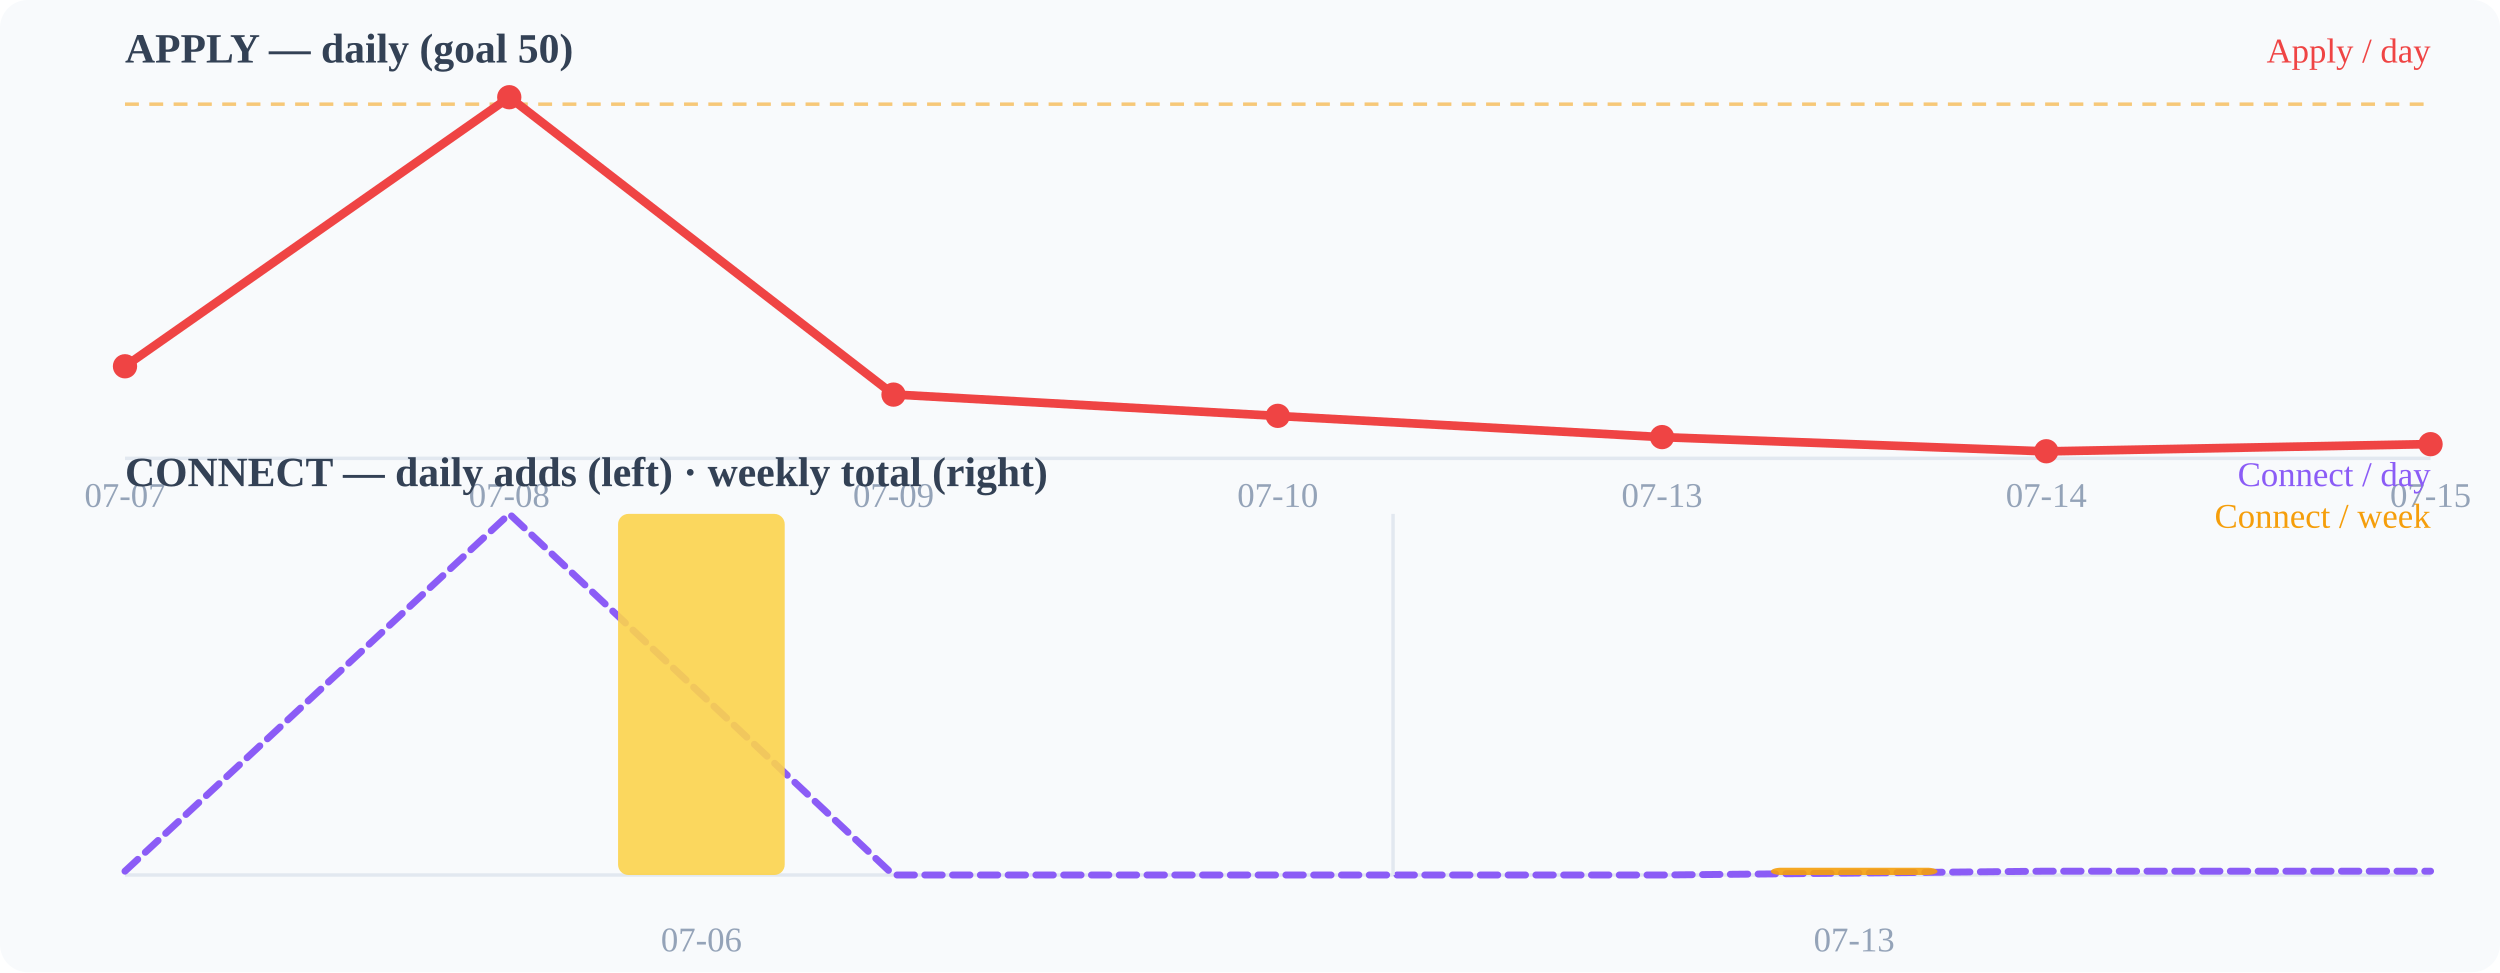
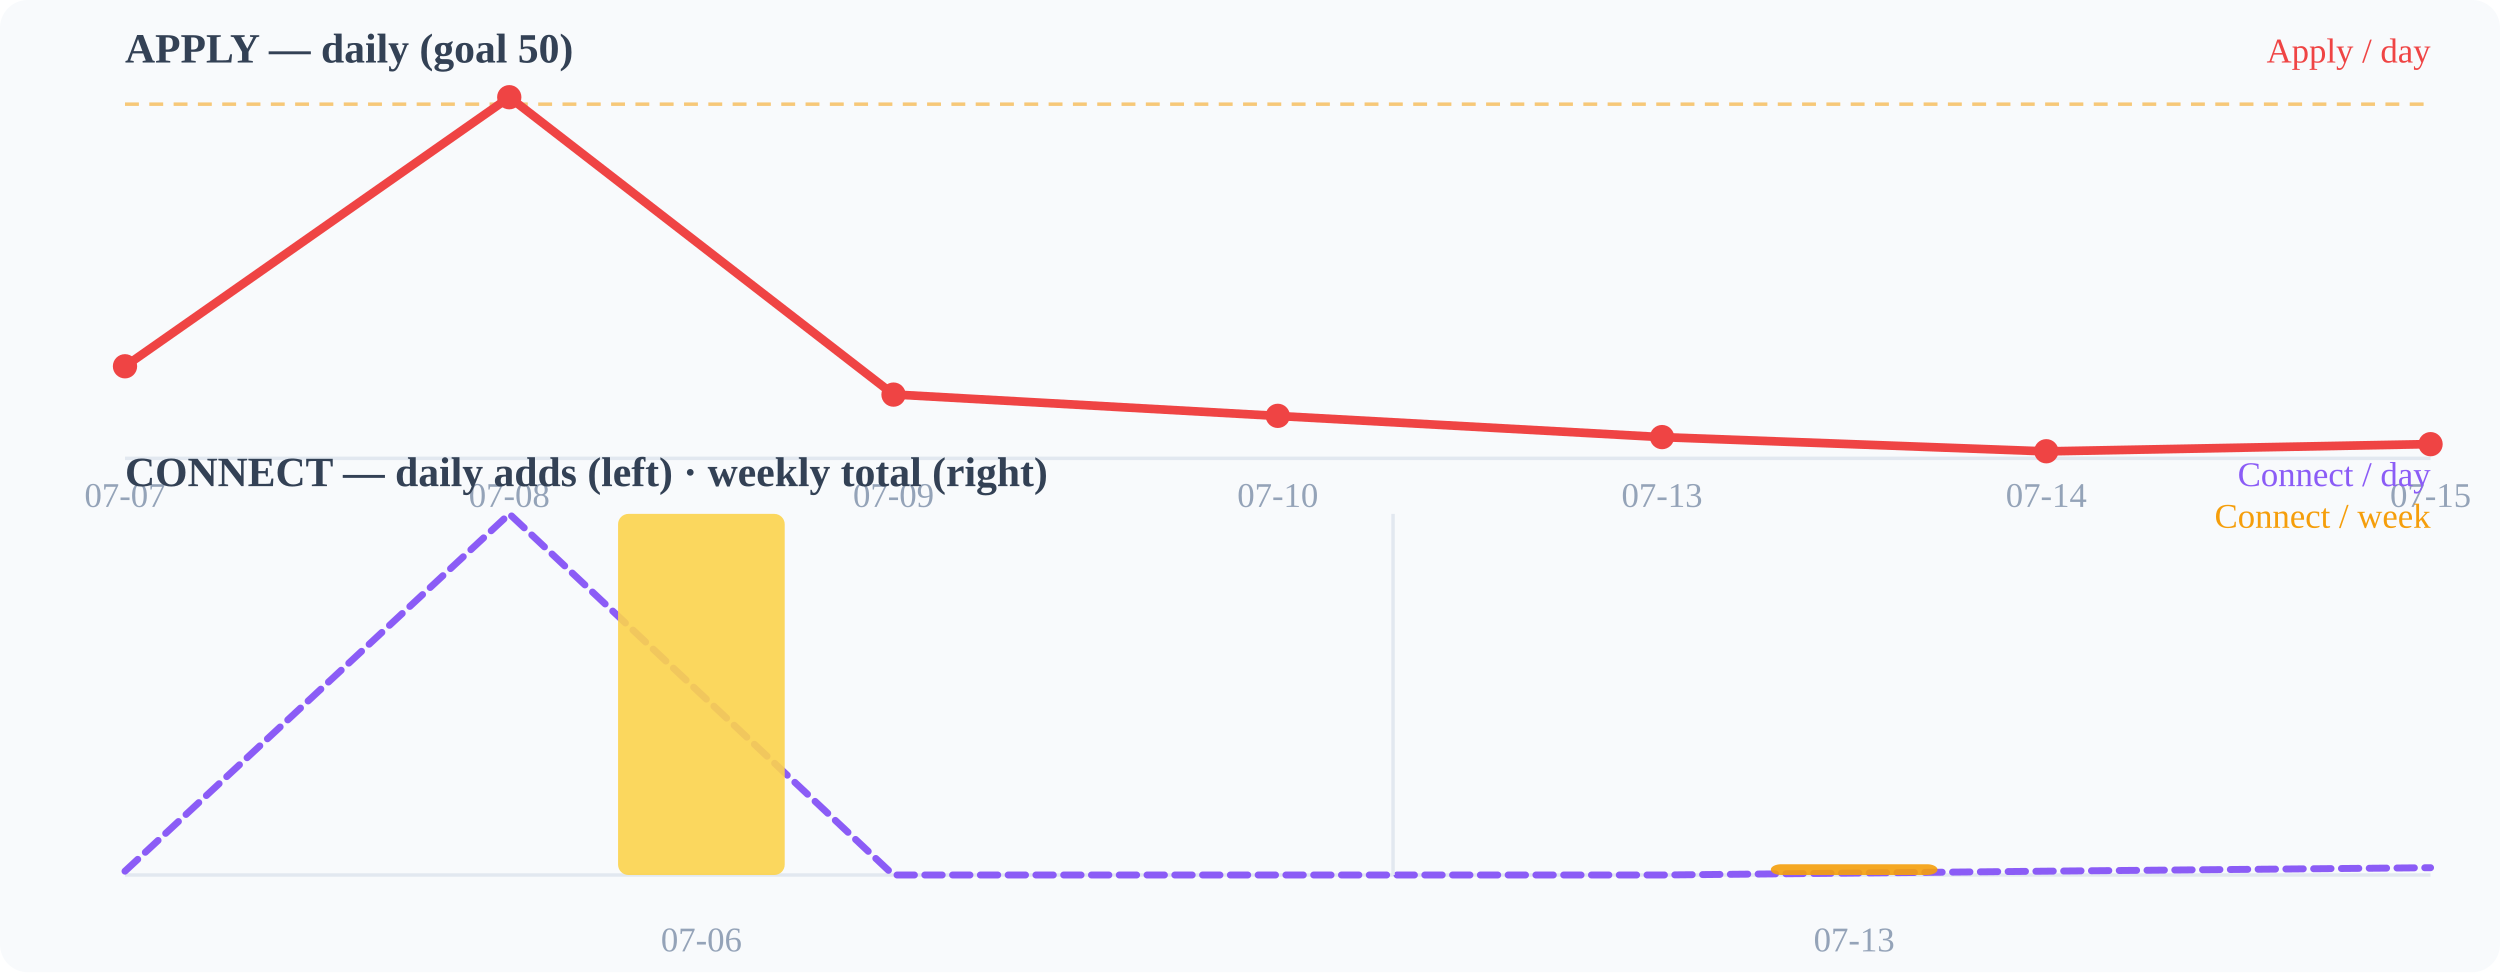
<svg xmlns="http://www.w3.org/2000/svg" width="720" height="280" viewBox="0 0 720 280">
  <rect width="720" height="280" fill="#f8fafc" rx="8" />
  <text x="36" y="18" font-size="12" font-weight="600" fill="#334155">APPLY — daily (goal 50)</text>
  <line x1="36" y1="132" x2="700" y2="132" stroke="#e2e8f0" stroke-width="1" />
  <line x1="36" y1="30.0" x2="700" y2="30.0" stroke="#f59e0b" stroke-width="1" stroke-dasharray="4 3" opacity="0.55" />
  <polyline points="36.0,105.5 146.7,28.0 257.3,113.6 368.0,119.8 478.7,125.9 589.3,130.0 700.0,127.9" fill="none" stroke="#ef4444" stroke-width="2.5" stroke-linecap="round" stroke-linejoin="round" />
  <circle cx="36" cy="105.49" r="3.5" fill="#ef4444" />
  <circle cx="146.667" cy="28" r="3.5" fill="#ef4444" />
  <circle cx="257.333" cy="113.647" r="3.5" fill="#ef4444" />
  <circle cx="368" cy="119.765" r="3.5" fill="#ef4444" />
  <circle cx="478.667" cy="125.882" r="3.5" fill="#ef4444" />
  <circle cx="589.333" cy="129.961" r="3.5" fill="#ef4444" />
  <circle cx="700" cy="127.922" r="3.5" fill="#ef4444" />
  <text x="36" y="146" font-size="10" fill="#94a3b8" text-anchor="middle">07-07</text>
  <text x="146.667" y="146" font-size="10" fill="#94a3b8" text-anchor="middle">07-08</text>
  <text x="257.333" y="146" font-size="10" fill="#94a3b8" text-anchor="middle">07-09</text>
  <text x="368" y="146" font-size="10" fill="#94a3b8" text-anchor="middle">07-10</text>
  <text x="478.667" y="146" font-size="10" fill="#94a3b8" text-anchor="middle">07-13</text>
  <text x="589.333" y="146" font-size="10" fill="#94a3b8" text-anchor="middle">07-14</text>
  <text x="700" y="146" font-size="10" fill="#94a3b8" text-anchor="middle">07-15</text>
  <text x="36" y="140" font-size="12" font-weight="600" fill="#334155">CONNECT — daily adds (left) · weekly total (right)</text>
  <line x1="36" y1="252" x2="700" y2="252" stroke="#e2e8f0" stroke-width="1" />
-   <polyline points="36.0,250.9 146.7,148.0 257.3,252.0 368.0,252.0 478.7,252.0 589.3,250.9 700.0,250.9" fill="none" stroke="#8b5cf6" stroke-width="2" stroke-linecap="round" stroke-linejoin="round" stroke-dasharray="5 3" />
+   <polyline points="36.0,250.9 146.7,148.0 257.3,252.0 368.0,252.0 478.7,252.0 589.3,250.9 700.0,249.9" fill="none" stroke="#8b5cf6" stroke-width="2" stroke-linecap="round" stroke-linejoin="round" stroke-dasharray="5 3" />
  <rect x="178.0" y="148.0" width="48" height="104.0" rx="3" fill="#fcd34d" opacity="0.9" />
-   <rect x="510.0" y="249.9" width="48" height="2.1" rx="3" fill="#f59e0b" opacity="0.9" />
+   <rect x="510.0" y="248.9" width="48" height="3.1" rx="3" fill="#f59e0b" opacity="0.9" />
  <line x1="401.2" y1="148" x2="401.2" y2="252" stroke="#e2e8f0" stroke-width="1" />
  <text x="202" y="274" font-size="10" fill="#94a3b8" text-anchor="middle">07-06</text>
  <text x="534" y="274" font-size="10" fill="#94a3b8" text-anchor="middle">07-13</text>
  <text x="700" y="18" font-size="10" fill="#ef4444" text-anchor="end">Apply / day</text>
  <text x="700" y="140" font-size="10" fill="#8b5cf6" text-anchor="end">Connect / day</text>
  <text x="700" y="152" font-size="10" fill="#f59e0b" text-anchor="end">Connect / week</text>
</svg>
